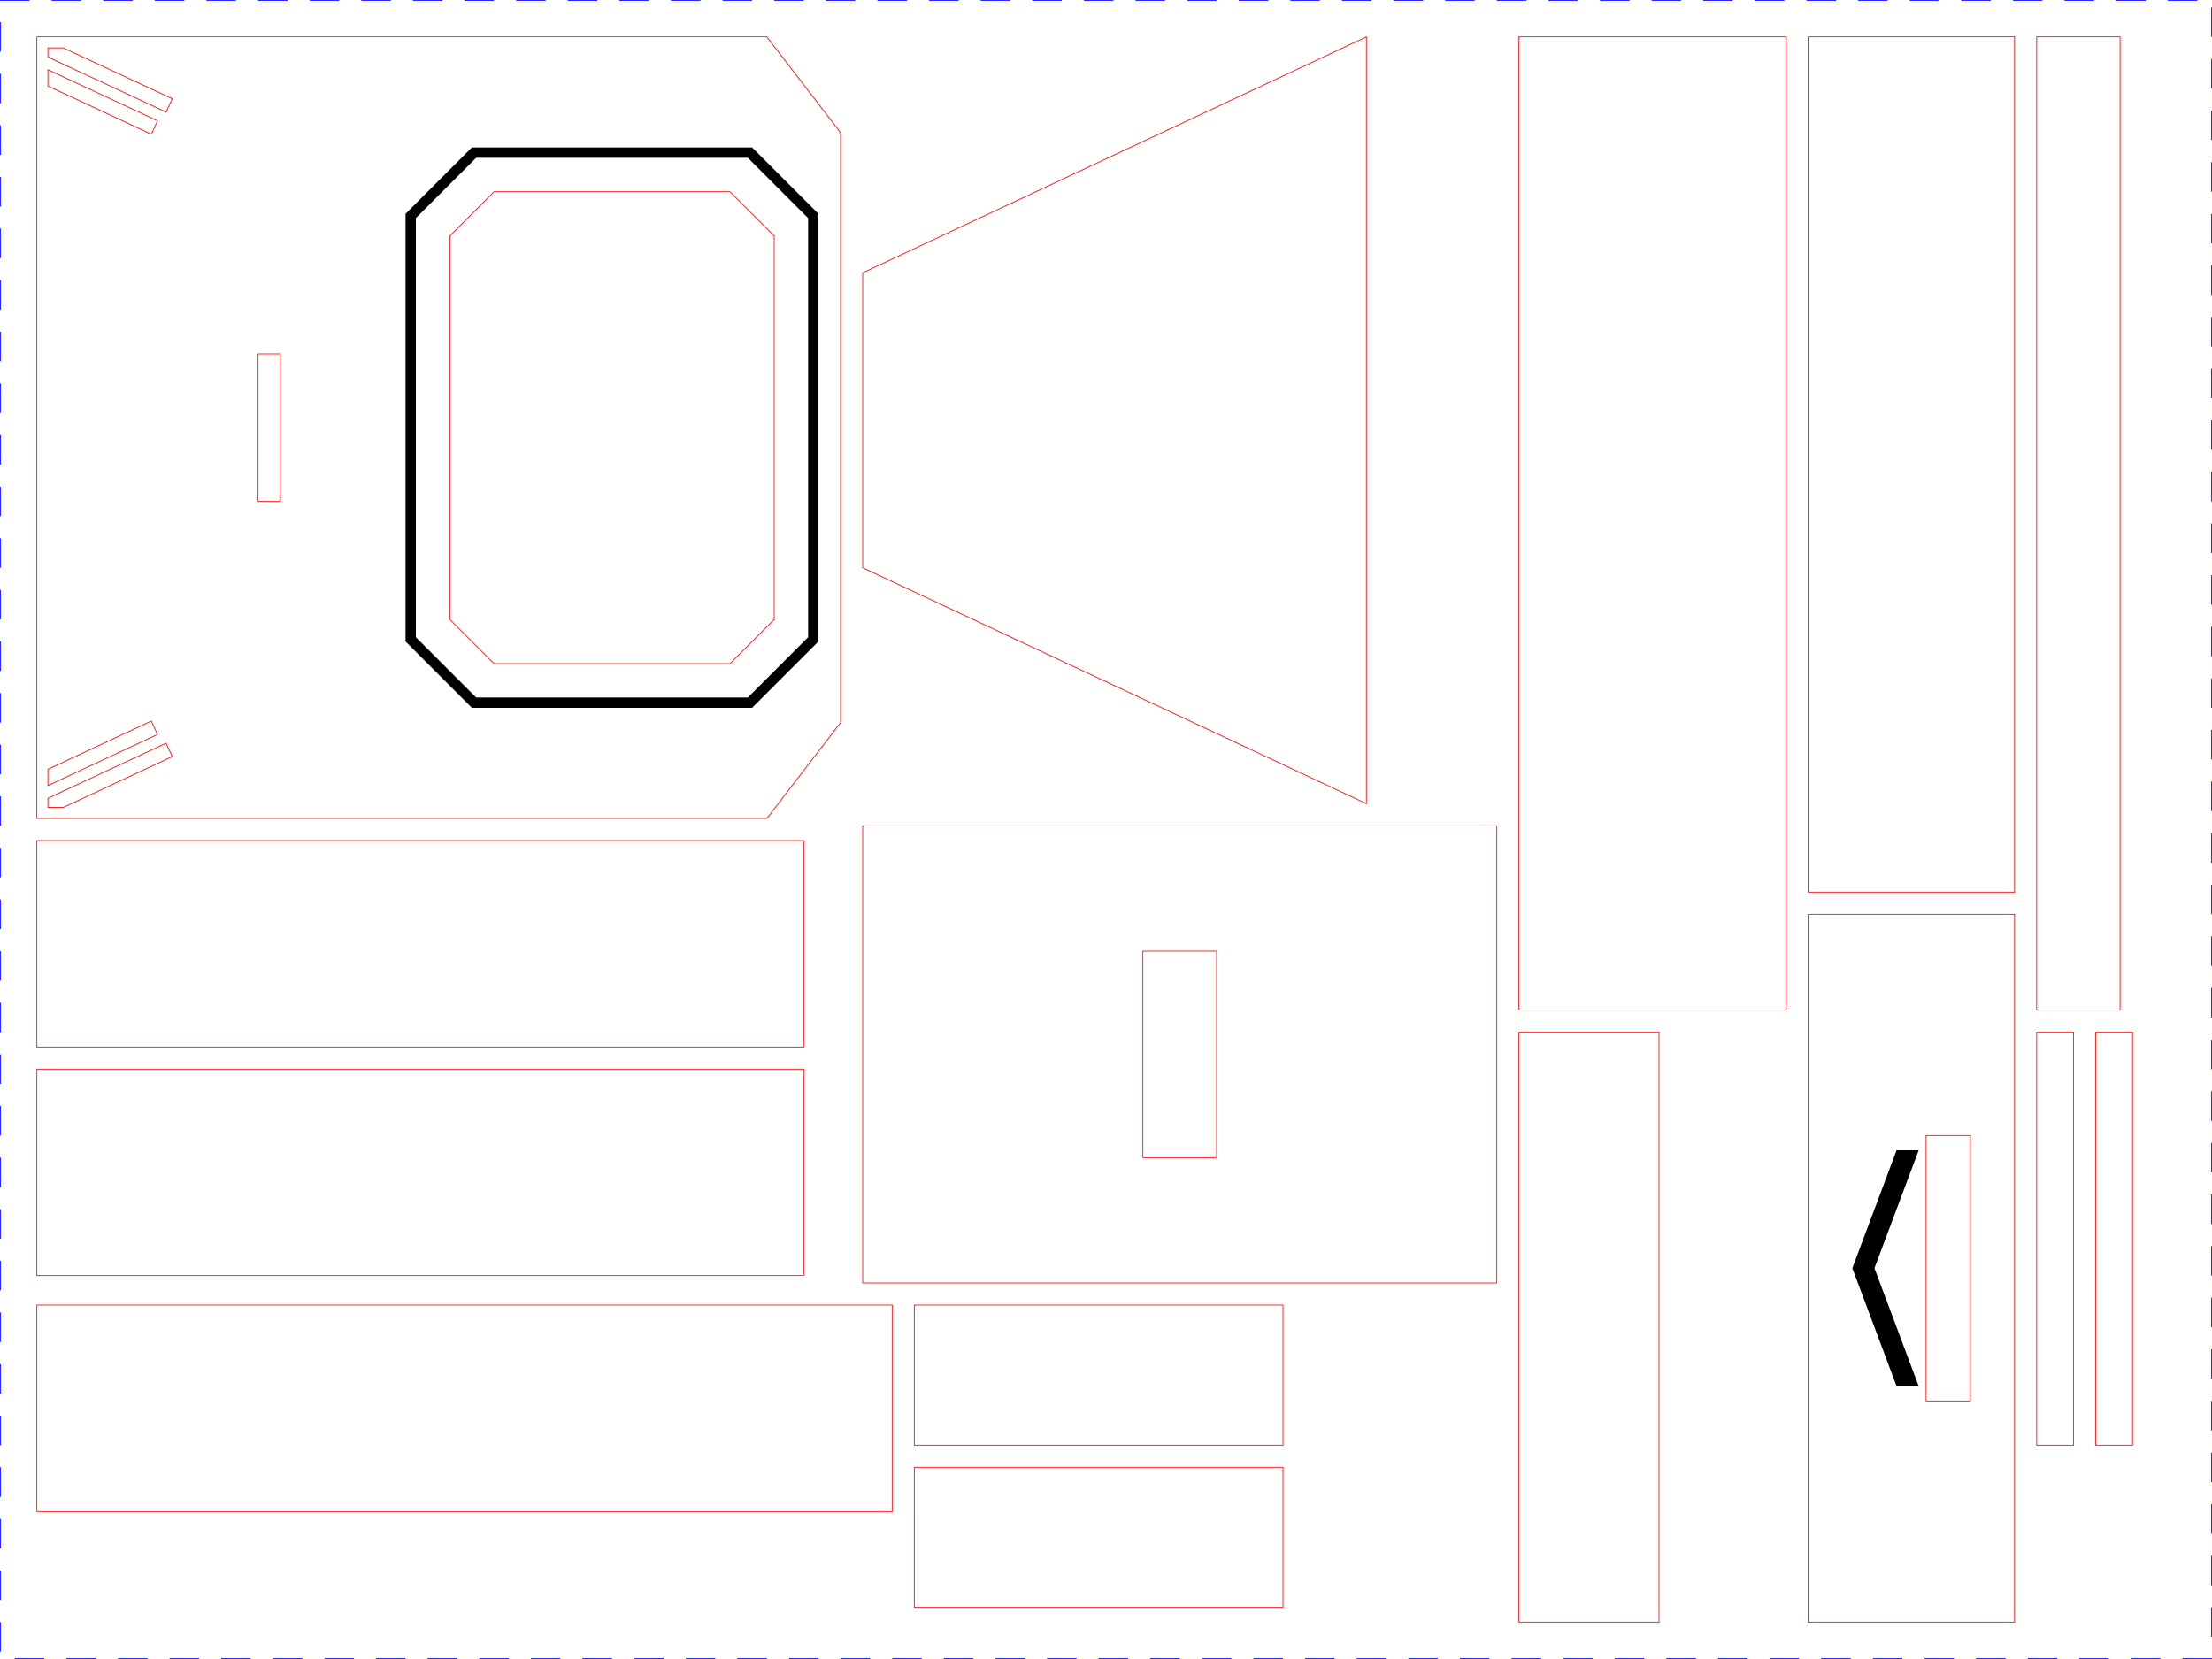
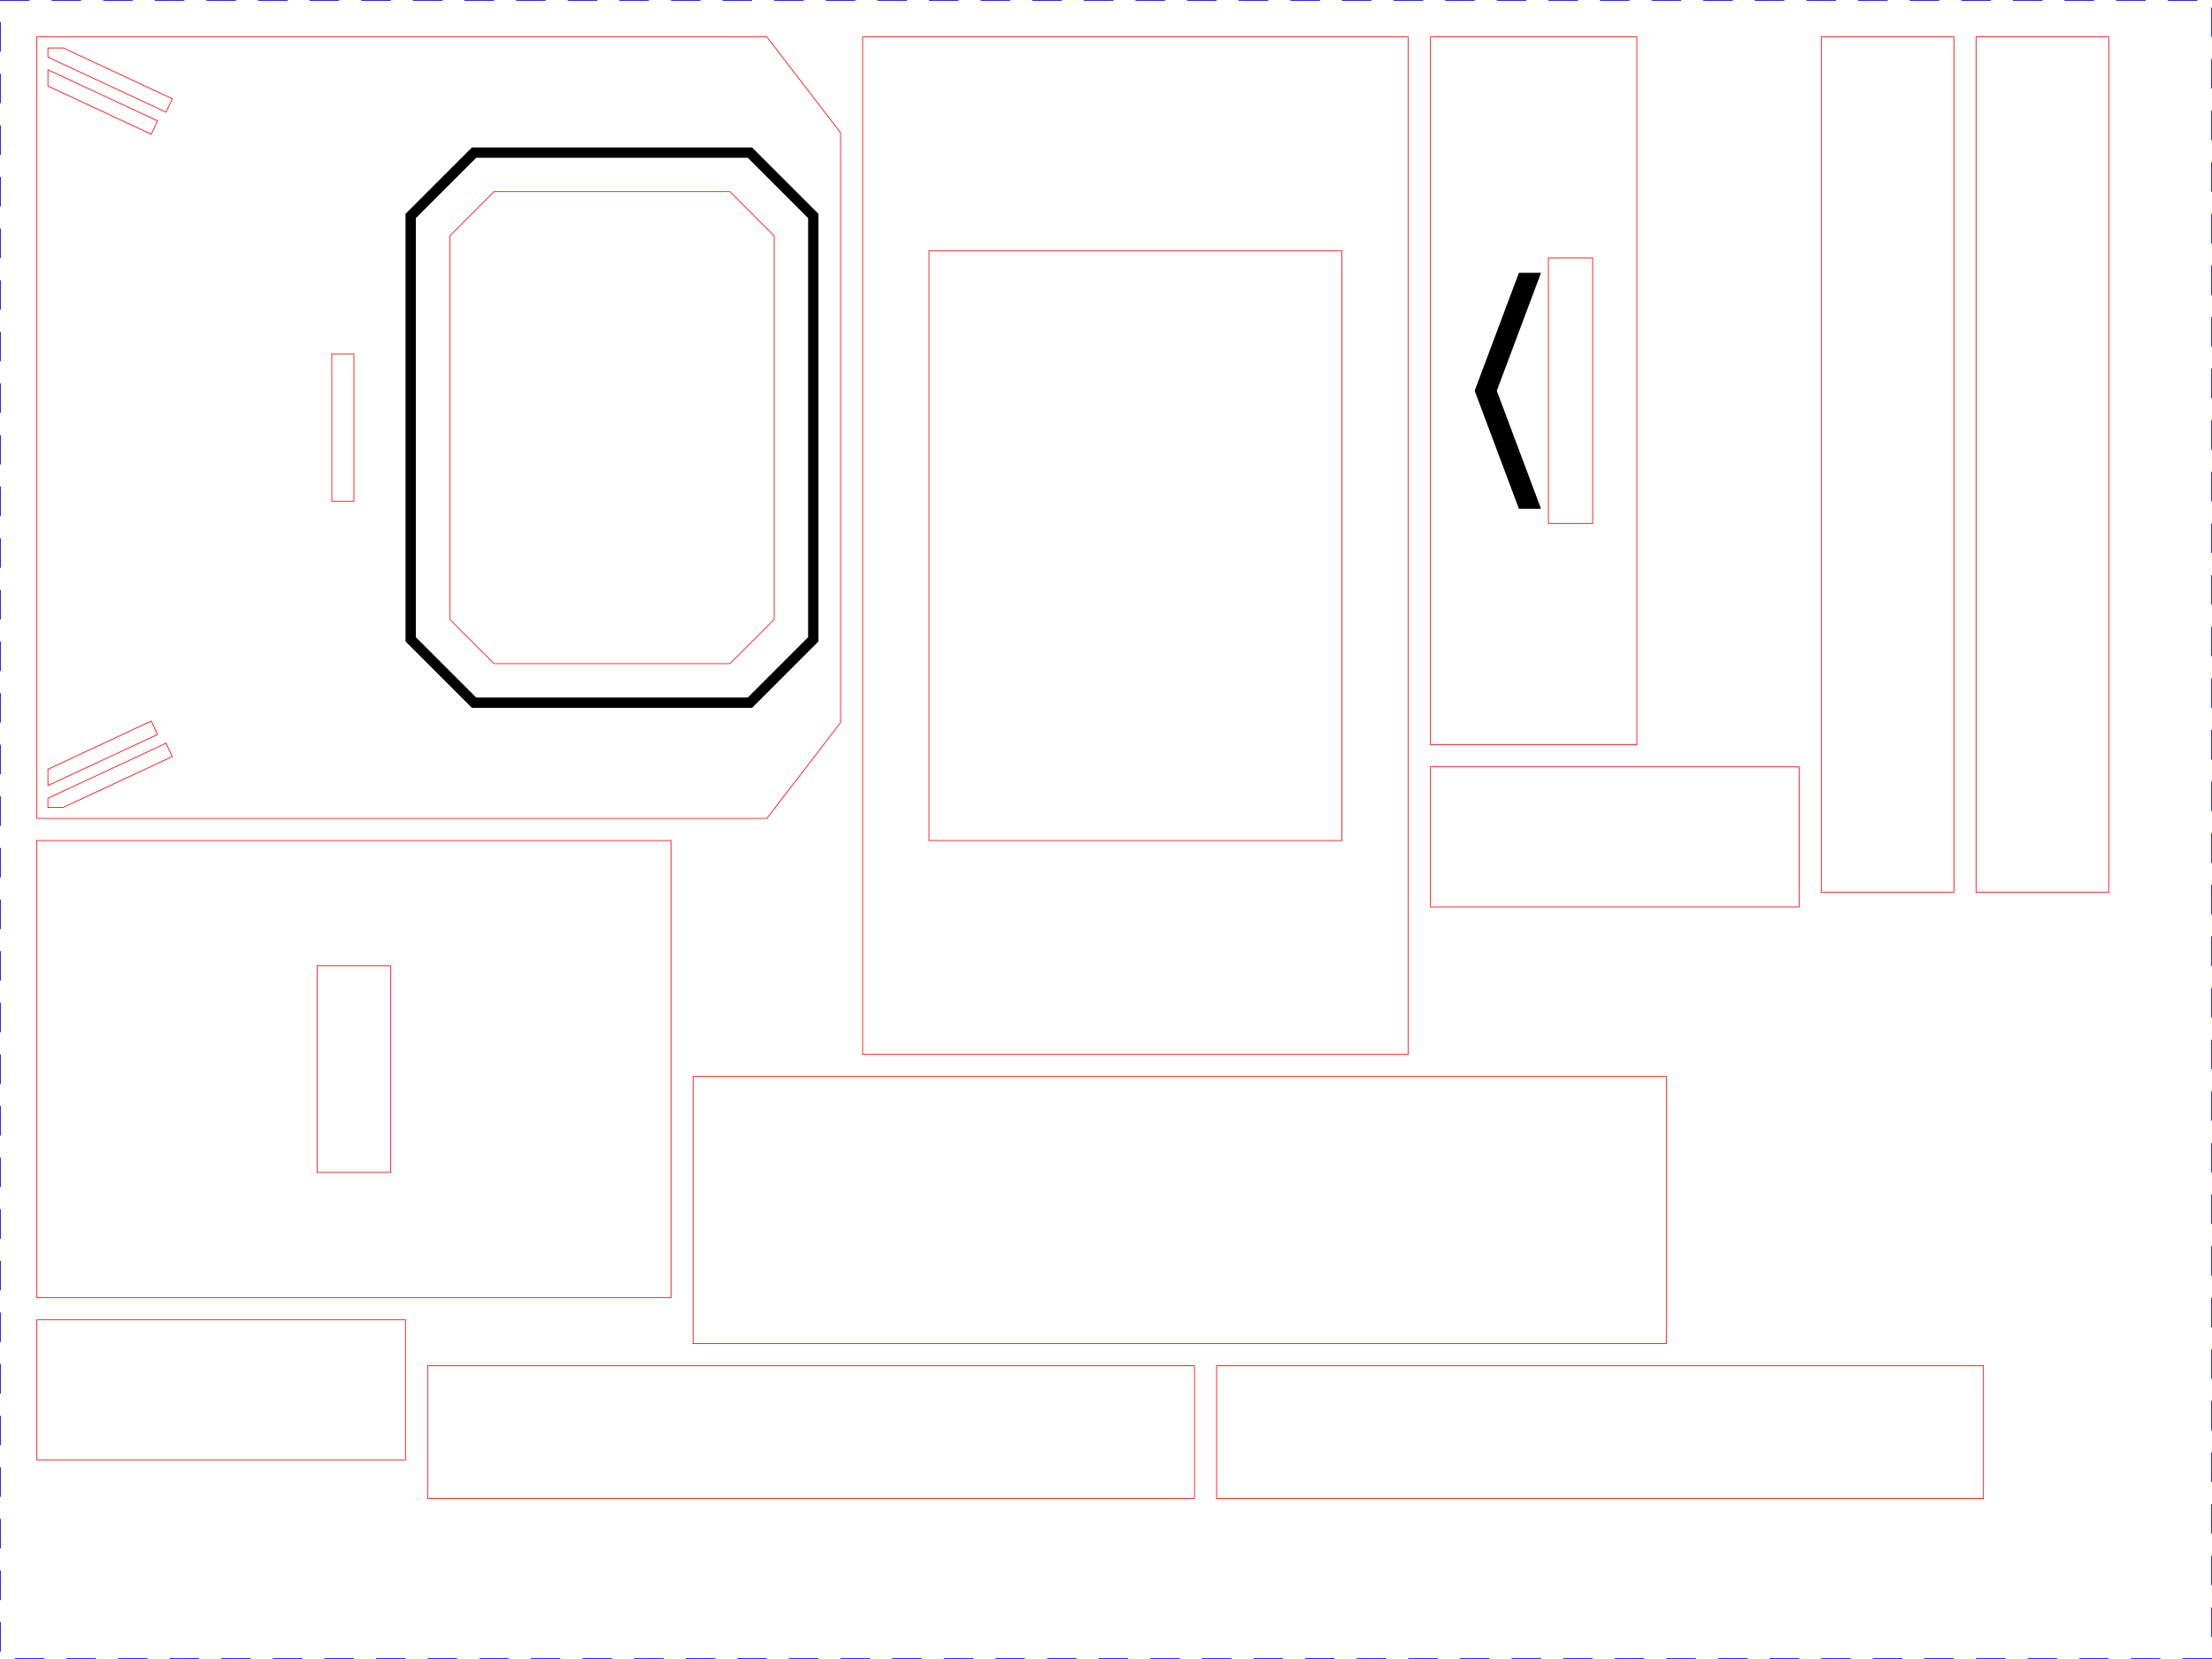
<svg xmlns="http://www.w3.org/2000/svg" width="300mm" height="225mm" viewBox="0 0 300 225">
  <rect x="0" y="0" width="300" height="225" fill="none" stroke="#0000FF" stroke-width="0.2" stroke-dasharray="4 3" />
  <path d="M64.00,20.00 L102.00,20.00 L111.00,29.00 L111.00,87.00 L102.00,96.00 L64.00,96.00 L55.00,87.00 L55.00,29.00 Z M56.40,86.42 L64.58,94.60 L101.42,94.60 L109.60,86.42 L109.60,29.58 L101.42,21.40 L64.58,21.40 L56.40,29.58 Z" fill="#000000" fill-rule="evenodd" stroke="none" />
  <path d="M5.00,5.00 L5.00,111.00 L104.00,111.00 L114.00,98.00 L114.00,18.00 L104.00,5.00 Z" fill="none" stroke="#FF0000" stroke-width="0.1" />
  <path d="M61.00,32.00 L61.00,84.00 L67.00,90.00 L99.00,90.00 L105.00,84.00 L105.00,32.00 L99.00,26.00 L67.00,26.00 Z" fill="none" stroke="#FF0000" stroke-width="0.1" />
-   <path d="M35.00,68.00 L38.00,68.00 L38.00,48.00 L35.00,48.00 Z" fill="none" stroke="#FF0000" stroke-width="0.1" />
+   <path d="M45.00,68.00 L48.00,68.00 L48.00,48.00 L45.00,48.00 Z" fill="none" stroke="#FF0000" stroke-width="0.1" />
  <path d="M21.36,16.39 L20.52,18.21 L6.50,11.67 L6.50,9.46 Z" fill="none" stroke="#FF0000" stroke-width="0.1" />
  <path d="M23.36,13.39 L22.52,15.21 L6.50,7.74 L6.50,6.50 L8.58,6.50 Z" fill="none" stroke="#FF0000" stroke-width="0.1" />
  <path d="M20.52,97.79 L21.36,99.61 L6.50,106.54 L6.50,104.33 Z" fill="none" stroke="#FF0000" stroke-width="0.1" />
  <path d="M22.52,100.79 L23.36,102.61 L8.58,109.50 L6.50,109.50 L6.50,108.26 Z" fill="none" stroke="#FF0000" stroke-width="0.1" />
-   <path d="M185.31,5.00 L185.31,109.00 L117.00,77.00 L117.00,37.00 Z" fill="none" stroke="#FF0000" stroke-width="0.1" />
-   <path d="M117.00,174.00 L203.00,174.00 L203.00,112.00 L117.00,112.00 Z" fill="none" stroke="#FF0000" stroke-width="0.1" />
-   <path d="M155.00,157.00 L165.00,157.00 L165.00,129.00 L155.00,129.00 Z" fill="none" stroke="#FF0000" stroke-width="0.1" />
-   <path d="M242.22,137.00 L242.22,5.00 L206.00,5.00 L206.00,137.00 Z" fill="none" stroke="#FF0000" stroke-width="0.1" />
-   <path d="M245.22,121.00 L273.22,121.00 L273.22,5.00 L245.22,5.00 Z" fill="none" stroke="#FF0000" stroke-width="0.1" />
-   <path d="M121.00,205.00 L121.00,177.00 L5.00,177.00 L5.00,205.00 Z" fill="none" stroke="#FF0000" stroke-width="0.1" />
-   <path d="M109.00,142.00 L109.00,114.00 L5.00,114.00 L5.00,142.00 Z" fill="none" stroke="#FF0000" stroke-width="0.1" />
-   <path d="M109.00,173.00 L109.00,145.00 L5.00,145.00 L5.00,173.00 Z" fill="none" stroke="#FF0000" stroke-width="0.1" />
-   <path d="M257.22,156.00 L251.22,172.00 L257.22,188.00 L260.22,188.00 L254.22,172.00 L260.22,156.00 Z" fill="#000000" fill-rule="evenodd" stroke="none" />
-   <path d="M245.22,220.00 L273.22,220.00 L273.22,124.00 L245.22,124.00 Z" fill="none" stroke="#FF0000" stroke-width="0.1" />
-   <path d="M261.22,190.00 L267.22,190.00 L267.22,154.00 L261.22,154.00 Z" fill="none" stroke="#FF0000" stroke-width="0.1" />
-   <path d="M206.00,220.00 L225.00,220.00 L225.00,140.00 L206.00,140.00 Z" fill="none" stroke="#FF0000" stroke-width="0.1" />
-   <path d="M174.00,196.00 L174.00,177.00 L124.00,177.00 L124.00,196.00 Z" fill="none" stroke="#FF0000" stroke-width="0.1" />
-   <path d="M174.00,218.00 L174.00,199.00 L124.00,199.00 L124.00,218.00 Z" fill="none" stroke="#FF0000" stroke-width="0.1" />
-   <path d="M287.53,137.00 L287.53,5.00 L276.22,5.00 L276.22,137.00 Z" fill="none" stroke="#FF0000" stroke-width="0.1" />
-   <path d="M276.22,196.00 L281.22,196.00 L281.22,140.00 L276.22,140.00 Z" fill="none" stroke="#FF0000" stroke-width="0.1" />
-   <path d="M284.22,196.00 L289.22,196.00 L289.22,140.00 L284.22,140.00 Z" fill="none" stroke="#FF0000" stroke-width="0.1" />
+   <path d="M191.00,143.00 L191.00,5.00 L117.00,5.00 L117.00,143.00 Z" fill="none" stroke="#FF0000" stroke-width="0.1" />
+   <path d="M182.00,114.00 L182.00,34.00 L126.00,34.00 L126.00,114.00 Z" fill="none" stroke="#FF0000" stroke-width="0.1" />
+   <path d="M5.00,176.00 L91.00,176.00 L91.00,114.00 L5.00,114.00 Z" fill="none" stroke="#FF0000" stroke-width="0.1" />
+   <path d="M43.00,159.00 L53.00,159.00 L53.00,131.00 L43.00,131.00 Z" fill="none" stroke="#FF0000" stroke-width="0.1" />
+   <path d="M94.00,182.22 L226.00,182.22 L226.00,146.00 L94.00,146.00 Z" fill="none" stroke="#FF0000" stroke-width="0.1" />
+   <path d="M206.00,37.00 L200.00,53.00 L206.00,69.00 L209.00,69.00 L203.00,53.00 L209.00,37.00 Z" fill="#000000" fill-rule="evenodd" stroke="none" />
+   <path d="M194.00,101.00 L222.00,101.00 L222.00,5.00 L194.00,5.00 Z" fill="none" stroke="#FF0000" stroke-width="0.1" />
+   <path d="M210.00,71.00 L216.00,71.00 L216.00,35.00 L210.00,35.00 Z" fill="none" stroke="#FF0000" stroke-width="0.1" />
+   <path d="M55.00,198.00 L55.00,179.00 L5.00,179.00 L5.00,198.00 Z" fill="none" stroke="#FF0000" stroke-width="0.1" />
+   <path d="M244.00,123.00 L244.00,104.00 L194.00,104.00 L194.00,123.00 Z" fill="none" stroke="#FF0000" stroke-width="0.1" />
+   <path d="M247.00,121.00 L265.00,121.00 L265.00,5.00 L247.00,5.00 Z" fill="none" stroke="#FF0000" stroke-width="0.1" />
+   <path d="M268.00,121.00 L286.00,121.00 L286.00,5.00 L268.00,5.00 Z" fill="none" stroke="#FF0000" stroke-width="0.1" />
+   <path d="M162.00,203.22 L162.00,185.22 L58.00,185.22 L58.00,203.22 Z" fill="none" stroke="#FF0000" stroke-width="0.1" />
+   <path d="M269.00,203.22 L269.00,185.22 L165.00,185.22 L165.00,203.22 Z" fill="none" stroke="#FF0000" stroke-width="0.1" />
</svg>
